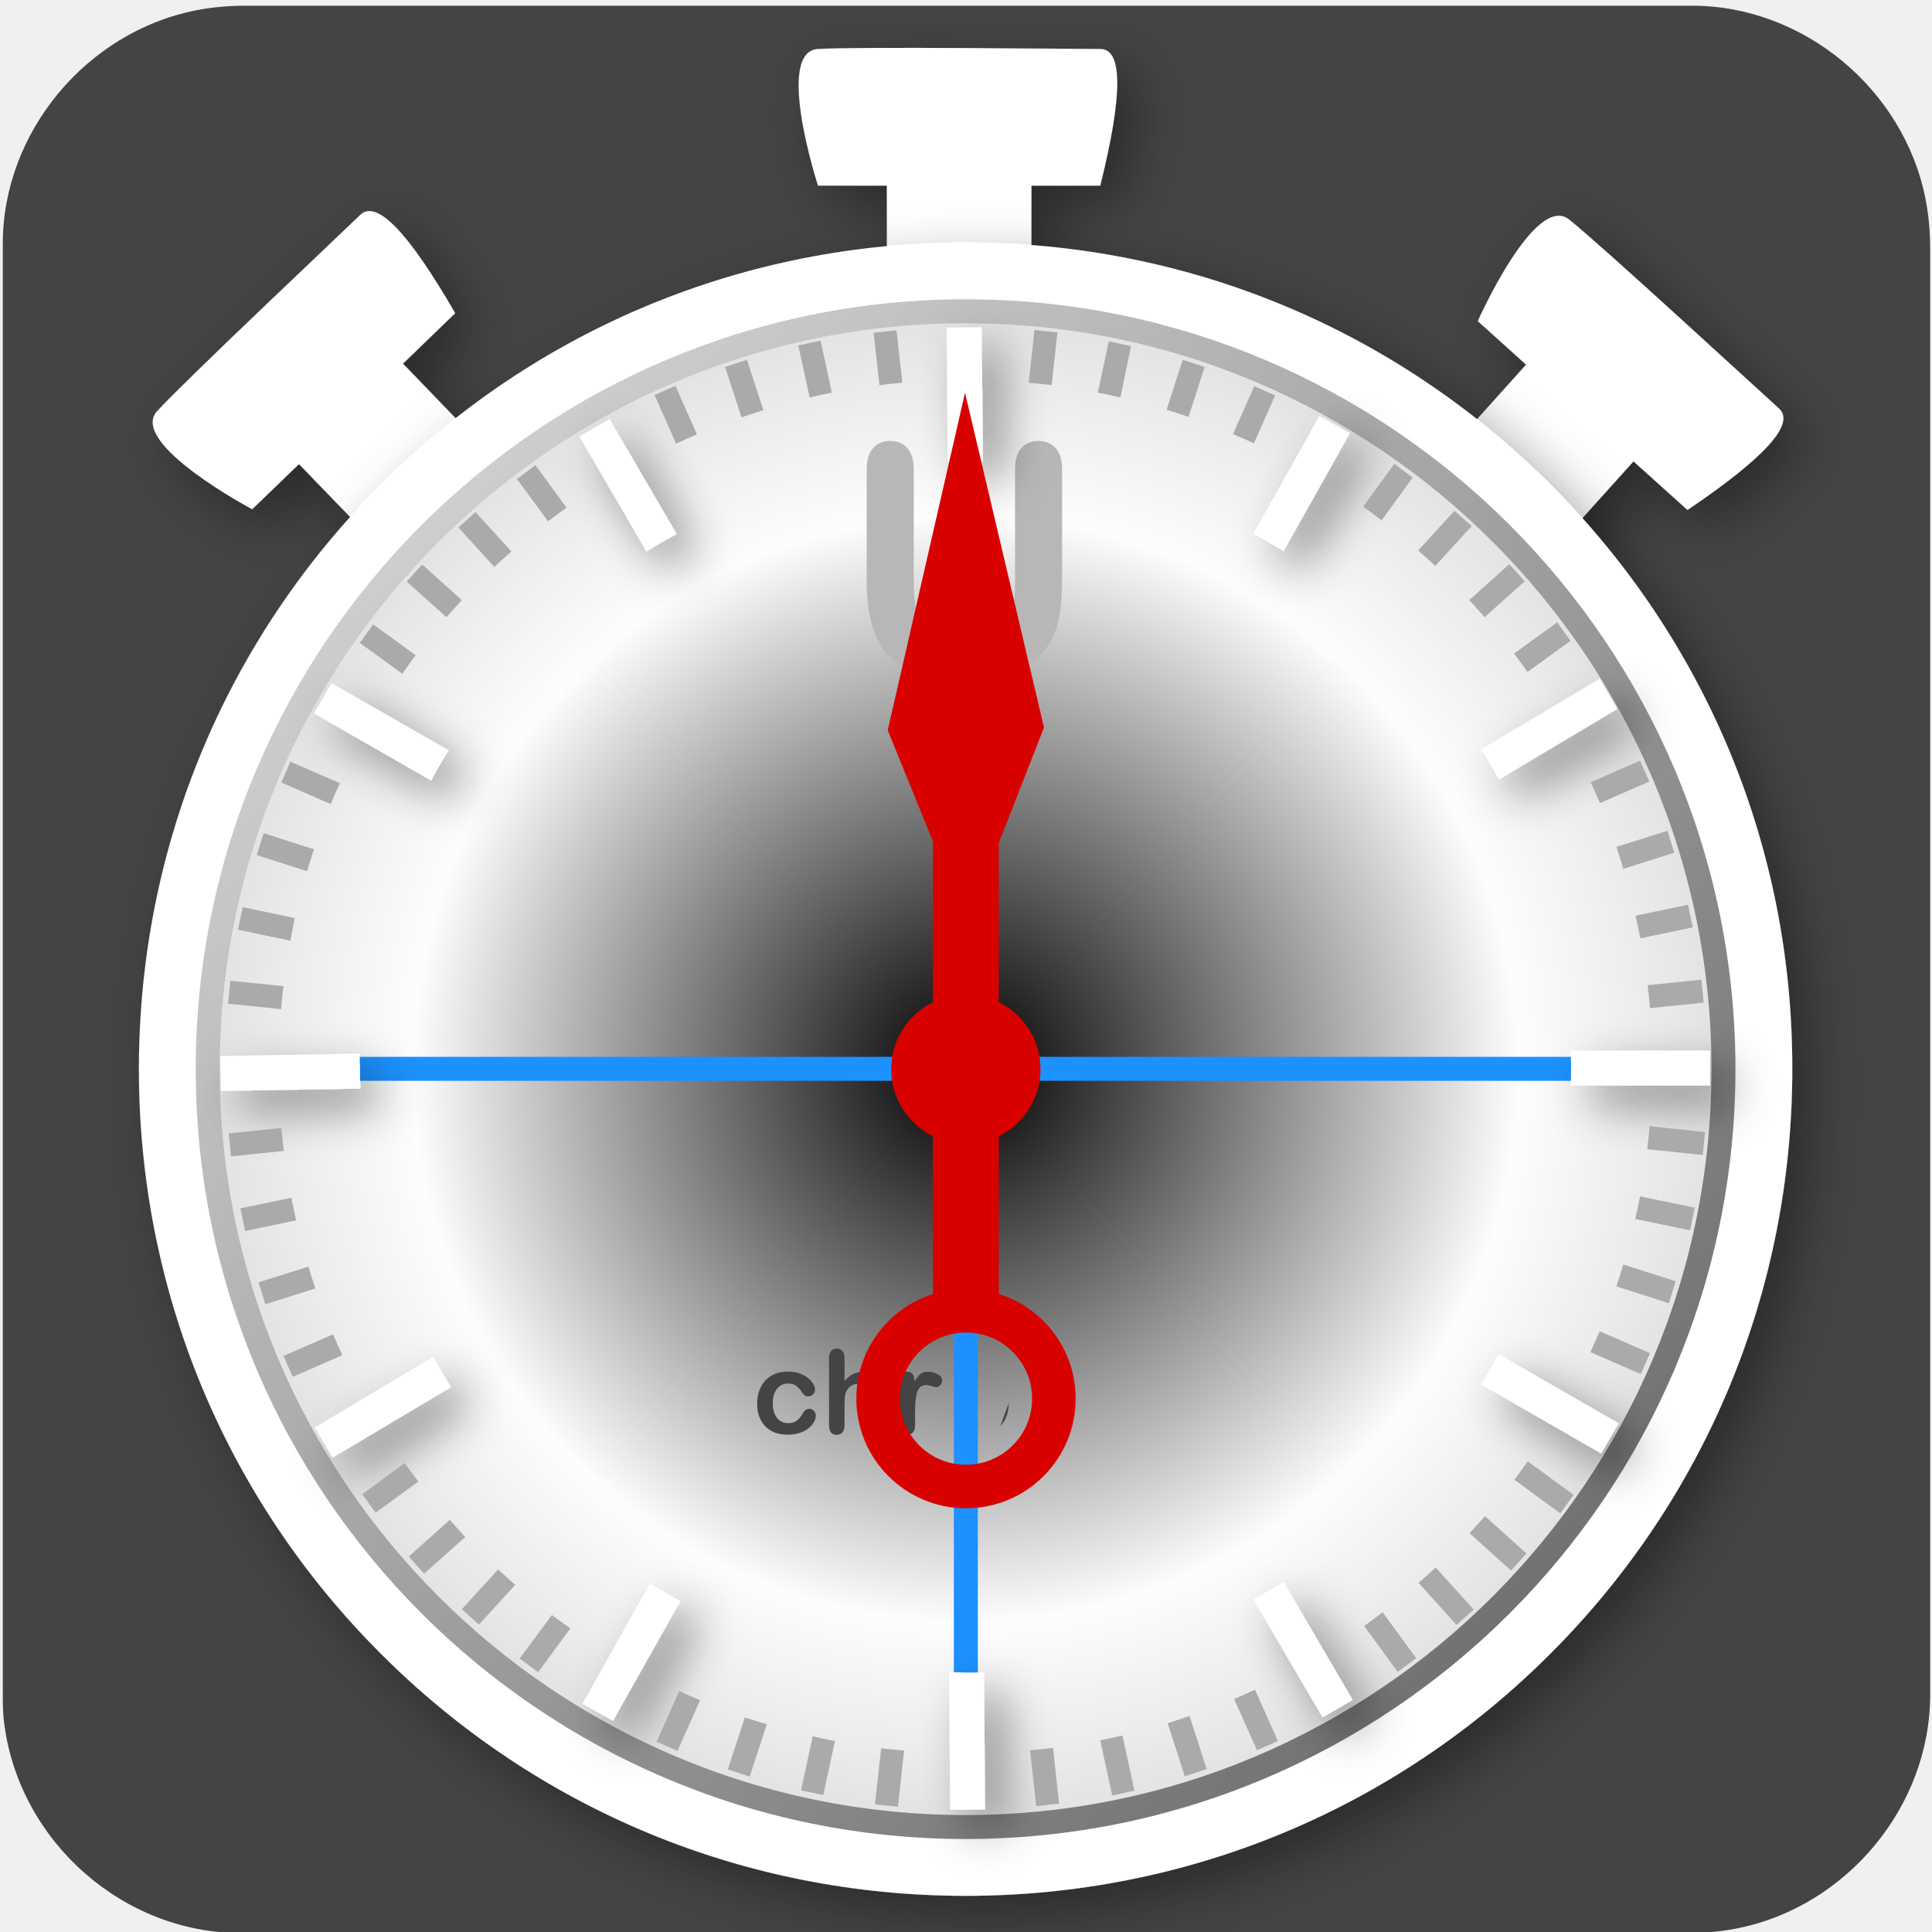
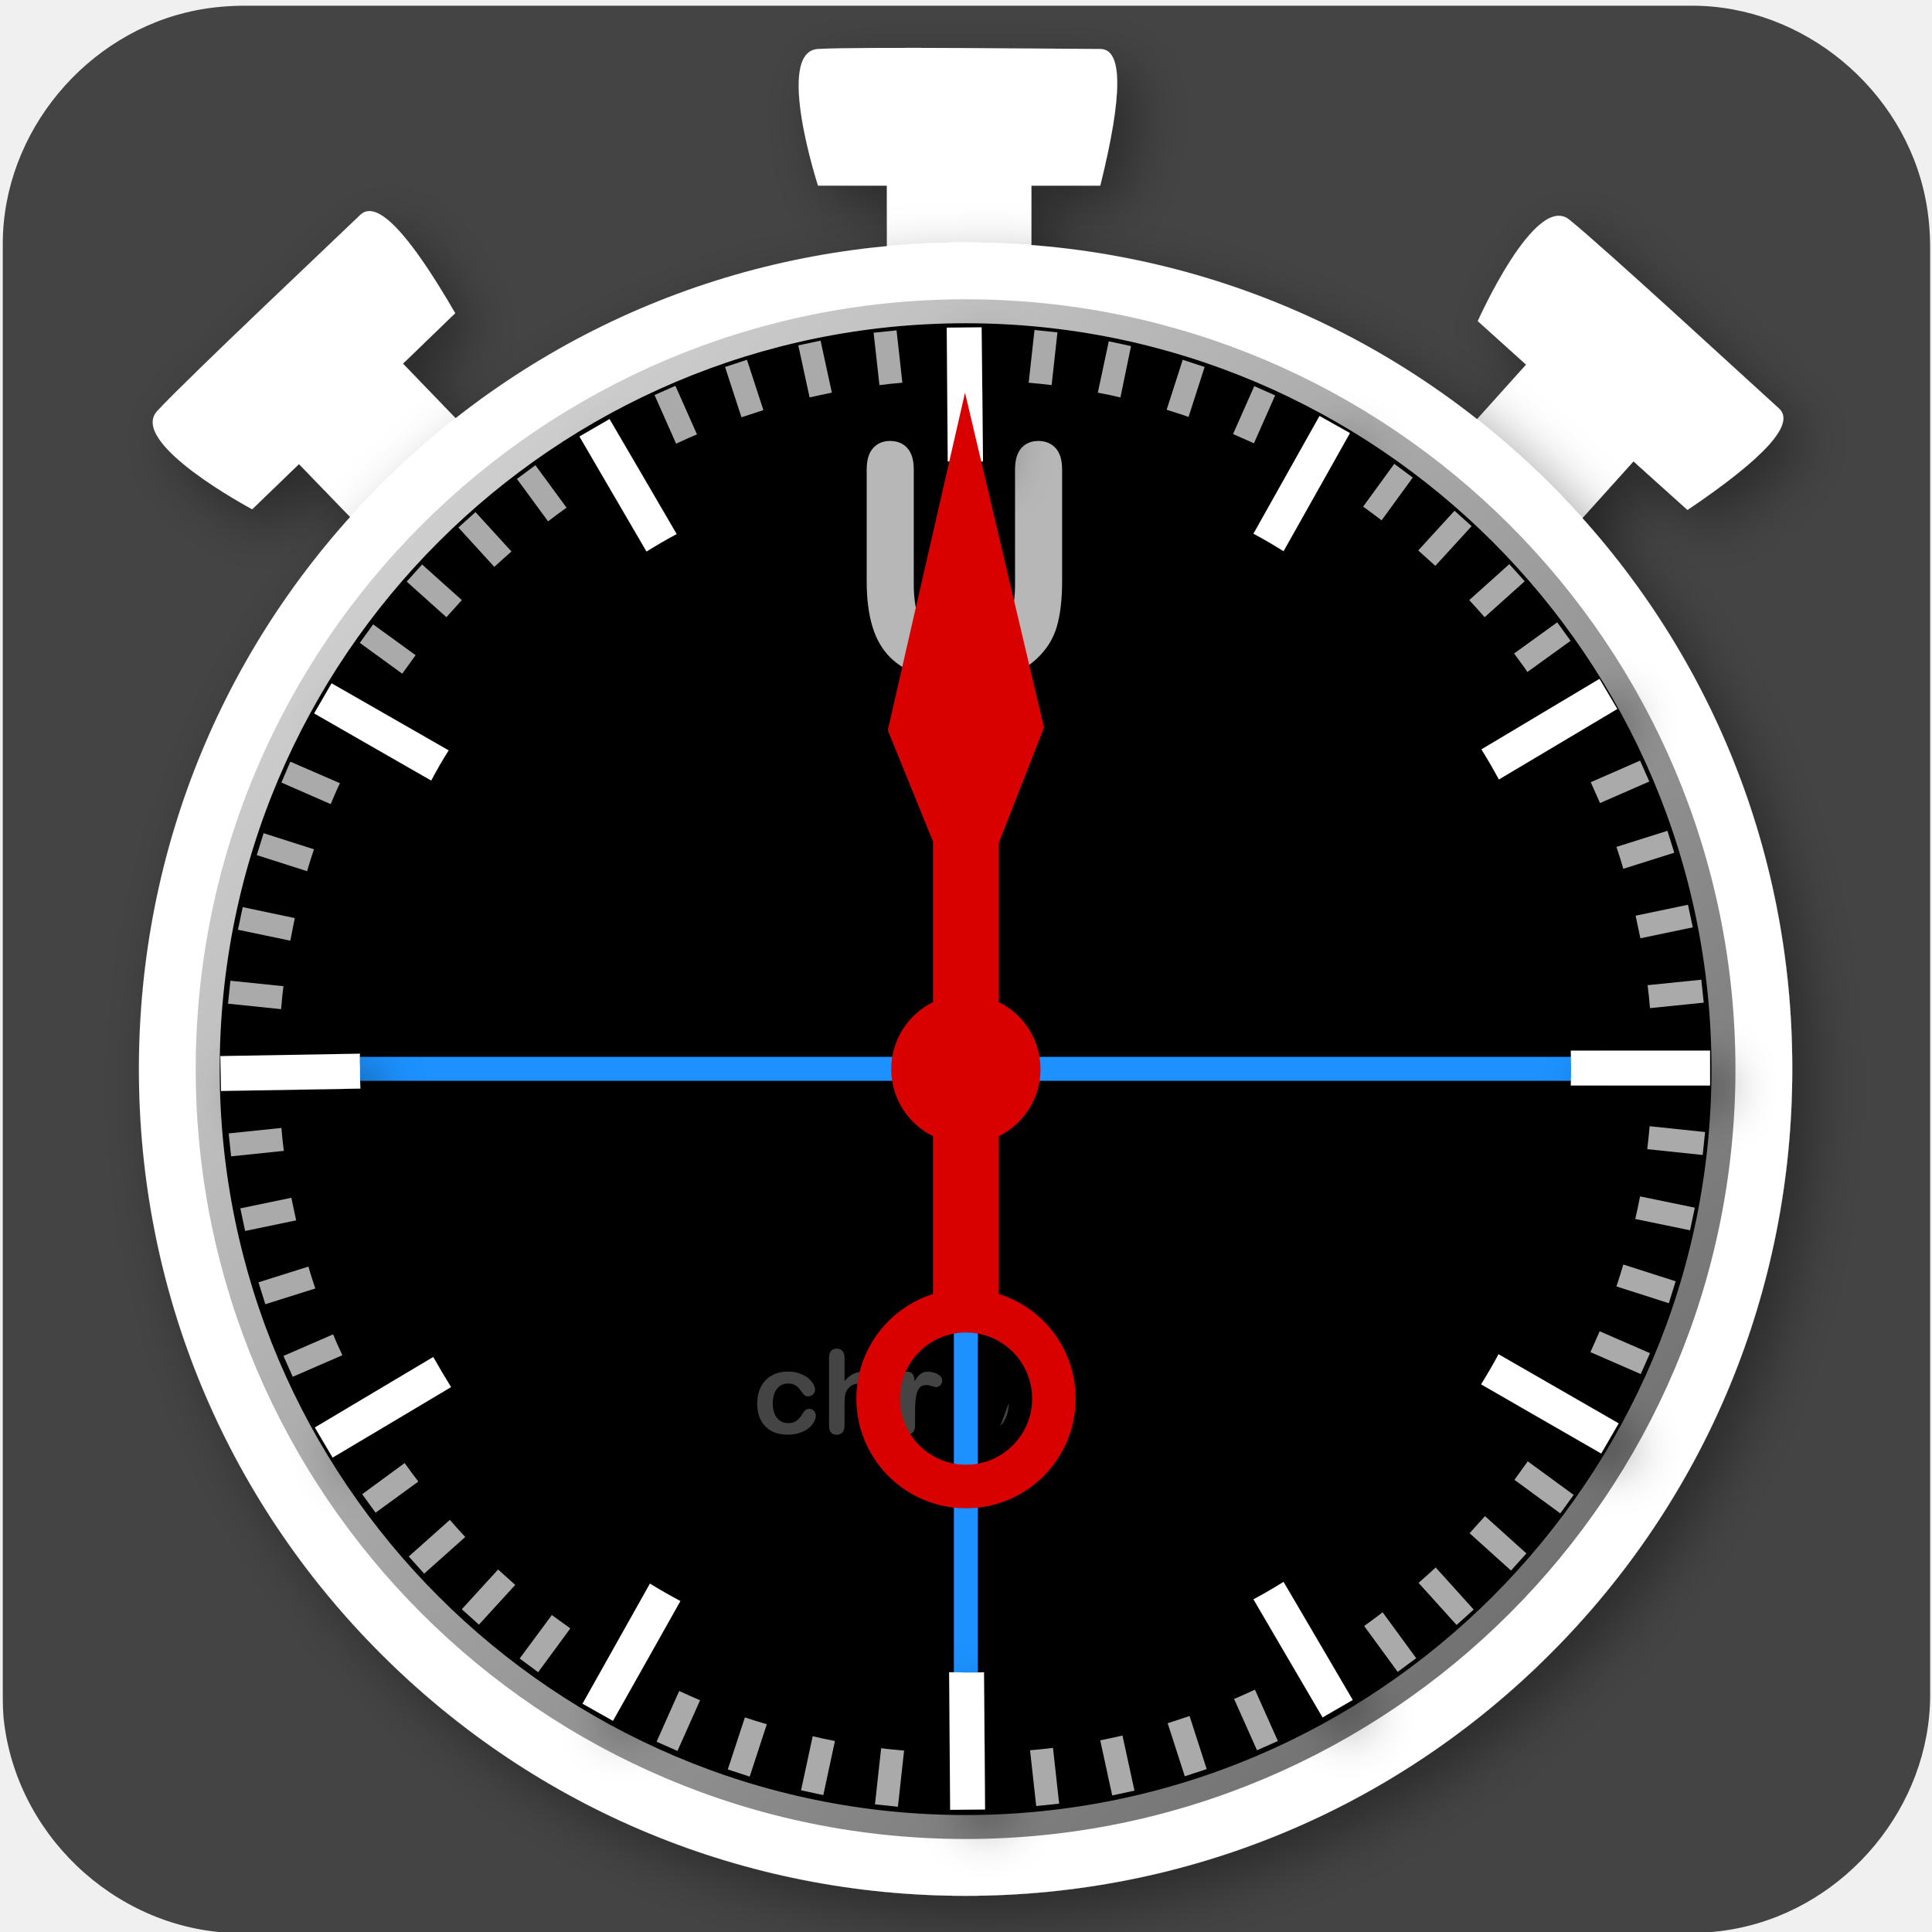
<svg xmlns="http://www.w3.org/2000/svg" viewBox="0 0 500 500" overflow="hidden" preserveAspectRatio="xMidYMid meet" id="eaf-ceae-0">
  <defs>
    <clipPath id="eaf-ceae-1">
      <rect x="0" y="0" width="500" height="500" />
    </clipPath>
-     <radialGradient gradientUnits="userSpaceOnUse" cx="249.9" cy="250.7" r="221.4" id="eaf-ceae-2">
-       <stop stop-color="#000000" offset="0" />
-       <stop stop-color="#fdfdfd" offset="0.73" />
-       <stop stop-color="#ececec" offset="0.9" />
-       <stop stop-color="#e2e2e2" offset="1" />
-     </radialGradient>
    <linearGradient gradientUnits="userSpaceOnUse" x1="28.5" y1="29.3" x2="471.3" y2="472.1" id="eaf-ceae-3">
      <stop stop-color="#e0e0e0" offset="0" />
      <stop stop-color="#606060" offset="1" />
    </linearGradient>
    <style>
            #eaf-ceae-0 * {
                animation: 60000ms linear infinite normal both running;
                offset-rotate: 0deg;
            }
            @keyframes eaf-ceae-4 {
                0%,
                100% {
                    transform: none;
                    offset-path: path("m247.659 44.509l-0.576 13.89l0 0l0.576 -13.89");
                }
            }
            @keyframes eaf-ceae-5 {
                0% {
                    offset-distance: 0%;
                }
                0.83% {
                    offset-distance: 50%;
                }
                1% {
                    offset-distance: 50%;
                }
                1.83%,
                100% {
                    offset-distance: 100%;
                }
            }
            @keyframes eaf-ceae-6 {
                0%,
                100% {
                    transform: translate(-36.5223px, -17.6844px);
                }
            }
            @keyframes eaf-ceae-7 {
                0%,
                100% {
                    transform: translate(249.7px, 276px);
                }
            }
            @keyframes eaf-ceae-8 {
                0% {
                    transform: rotate(0);
                    animation-timing-function: step-start;
                }
                1.67% {
                    transform: rotate(6deg);
                    animation-timing-function: step-start;
                }
                3.33% {
                    transform: rotate(12deg);
                    animation-timing-function: step-start;
                }
                5% {
                    transform: rotate(18deg);
                    animation-timing-function: step-start;
                }
                6.67% {
                    transform: rotate(24deg);
                    animation-timing-function: step-start;
                }
                8.33% {
                    transform: rotate(30deg);
                    animation-timing-function: step-start;
                }
                10% {
                    transform: rotate(36deg);
                    animation-timing-function: step-start;
                }
                11.67% {
                    transform: rotate(42deg);
                    animation-timing-function: step-start;
                }
                13.33% {
                    transform: rotate(48deg);
                    animation-timing-function: step-start;
                }
                15% {
                    transform: rotate(54deg);
                    animation-timing-function: step-start;
                }
                16.67% {
                    transform: rotate(60deg);
                    animation-timing-function: step-start;
                }
                18.33% {
                    transform: rotate(66deg);
                    animation-timing-function: step-start;
                }
                20% {
                    transform: rotate(72deg);
                    animation-timing-function: step-start;
                }
                21.67% {
                    transform: rotate(78deg);
                    animation-timing-function: step-start;
                }
                23.33% {
                    transform: rotate(84deg);
                    animation-timing-function: step-start;
                }
                25% {
                    transform: rotate(90deg);
                    animation-timing-function: step-start;
                }
                26.67% {
                    transform: rotate(96deg);
                    animation-timing-function: step-start;
                }
                28.33% {
                    transform: rotate(102deg);
                    animation-timing-function: step-start;
                }
                30% {
                    transform: rotate(108deg);
                    animation-timing-function: step-start;
                }
                31.67% {
                    transform: rotate(114deg);
                    animation-timing-function: step-start;
                }
                33.33% {
                    transform: rotate(120deg);
                    animation-timing-function: step-start;
                }
                35% {
                    transform: rotate(126deg);
                    animation-timing-function: step-start;
                }
                36.67% {
                    transform: rotate(132deg);
                    animation-timing-function: step-start;
                }
                38.33% {
                    transform: rotate(138deg);
                    animation-timing-function: step-start;
                }
                40% {
                    transform: rotate(144deg);
                    animation-timing-function: step-start;
                }
                41.72% {
                    transform: rotate(150deg);
                    animation-timing-function: step-start;
                }
                43.39% {
                    transform: rotate(156deg);
                    animation-timing-function: step-start;
                }
                45.06% {
                    transform: rotate(162deg);
                    animation-timing-function: step-start;
                }
                46.72% {
                    transform: rotate(168deg);
                    animation-timing-function: step-start;
                }
                48.39% {
                    transform: rotate(174deg);
                    animation-timing-function: step-start;
                }
                50% {
                    transform: rotate(180deg);
                    animation-timing-function: step-start;
                }
                51.67% {
                    transform: rotate(186deg);
                }
                53.33% {
                    transform: rotate(192deg);
                }
                55% {
                    transform: rotate(198deg);
                }
                56.67% {
                    transform: rotate(204deg);
                }
                58.33% {
                    transform: rotate(210deg);
                }
                60% {
                    transform: rotate(216deg);
                }
                61.67% {
                    transform: rotate(222deg);
                }
                63.33% {
                    transform: rotate(228deg);
                }
                65% {
                    transform: rotate(234deg);
                }
                66.67% {
                    transform: rotate(240deg);
                }
                68.33% {
                    transform: rotate(246deg);
                }
                70% {
                    transform: rotate(252deg);
                }
                71.67% {
                    transform: rotate(258deg);
                }
                73.33% {
                    transform: rotate(264deg);
                }
                75% {
                    transform: rotate(270deg);
                }
                76.67% {
                    transform: rotate(276deg);
                }
                78.33% {
                    transform: rotate(282deg);
                }
                80% {
                    transform: rotate(288deg);
                }
                81.67% {
                    transform: rotate(294deg);
                }
                83.33% {
                    transform: rotate(300deg);
                }
                85% {
                    transform: rotate(306deg);
                }
                86.67% {
                    transform: rotate(312deg);
                }
                88.33% {
                    transform: rotate(318deg);
                }
                90% {
                    transform: rotate(324deg);
                }
                91.67% {
                    transform: rotate(330deg);
                }
                93.33% {
                    transform: rotate(336deg);
                }
                95% {
                    transform: rotate(342deg);
                }
                96.67% {
                    transform: rotate(348deg);
                }
                98.33% {
                    transform: rotate(354deg);
                }
                100% {
                    transform: rotate(360deg);
                }
            }
            @keyframes eaf-ceae-9 {
                0%,
                100% {
                    transform: matrix(0.8859, 0, 0, 0.8859, -221.2158, -221.4815);
                }
            }
            @keyframes eaf-ceae-10 {
                0%,
                100% {
                    transform: translate(249.588px, 276.7px);
                }
            }
            @keyframes eaf-ceae-11 {
                0%,
                100% {
                    transform: translate(-249.588px, -273.7px);
                }
            }
        </style>
  </defs>
  <g clip-path="url('#eaf-ceae-1')" style="isolation: isolate;">
    <g>
      <g transform="matrix(4 0 0 4 -827.28 -2254.526)">
        <path fill="#444444" d="m331.7 626.4c0 15.6 0 31.3 0 46.9c0 7.2 -5.4 13.7 -12.5 15.1c-1 0.2 -2.1 0.3 -3.2 0.3c-31.2 0 -62.4 0 -93.6 0c-7.6 0 -14.3 -5.9 -15.3 -13.5c-0.1 -0.7 -0.1 -1.4 -0.1 -2c0 -31.3 0 -62.5 0 -93.8c0 -7.2 5.4 -13.7 12.5 -15.1c1 -0.2 2.1 -0.3 3.2 -0.3c31.2 0 62.4 0 93.6 0c7.2 0 13.7 5.4 15.1 12.5c0.2 1 0.3 2.1 0.3 3.2c0 15.6 0 31.1 0 46.7z" />
      </g>
      <g style="filter: drop-shadow(rgba(0, 0, 0, 0.37) 5px 5px 7px);">
        <g transform="translate(0 3)">
          <g>
            <rect fill="#ffffff" width="48.055" height="45.621" transform="matrix(0.7784 0 0 0.893 229.5201 28.3748)" />
            <path fill="#ffffff" d="m0 0c11.286 -0.643 64.258 0 73.045 0q8.786 0 0 35.369q-73.045 0 -73.045 0c0 0 -11.286 -34.726 0 -35.369z" transform="translate(211.7008 9.6738)" />
          </g>
          <g transform="matrix(0.7431 0.6691 -0.6691 0.7431 267.1563 -107.3837)">
            <rect fill="#ffffff" width="48.055" height="45.621" transform="matrix(0.7784 0 0 1.1322 227.9732 41.9257)" />
            <path fill="#ffffff" d="m0 0c11.286 -0.643 64.258 0 73.045 0q8.786 0 0 35.369q-73.045 0 -73.045 0c0 0 -11.286 -34.726 0 -35.369z" transform="translate(211.137 26.8244)" style="animation-name: eaf-ceae-4, eaf-ceae-5, eaf-ceae-6; animation-composition: replace, add, add;" />
          </g>
          <g transform="matrix(0.7193 -0.6947 0.6947 0.7193 -129.813 230.7353)">
            <rect fill="#ffffff" width="48.055" height="45.621" transform="matrix(0.7784 0 0 1.1322 227.9732 41.9257)" />
            <path fill="#ffffff" d="m0 0c11.286 -0.643 64.258 0 73.045 0q8.786 0 0 35.369q-73.045 0 -73.045 0c0 0 -11.286 -34.726 0 -35.369z" transform="translate(211.137 26.8244)" />
          </g>
        </g>
      </g>
      <g style="filter: drop-shadow(rgba(0, 0, 0, 0.37) 5px 5px 7px);">
        <path fill="#ffffff" paint-order="stroke" d="m420.8 79.9c-45.7 -45.6 -106.3 -70.7 -170.9 -70.7c-64.5 0 -125.2 25.1 -170.8 70.7c-45.6 45.6 -70.7 106.3 -70.7 170.8c0 64.5 25.1 125.2 70.7 170.8c45.6 45.6 106.3 70.7 170.8 70.7c64.5 0 125.2 -25.1 170.8 -70.7c45.6 -45.6 70.7 -106.3 70.7 -170.8c0.1 -64.5 -25 -125.2 -70.6 -170.8z" transform="matrix(0.8859 0 0 0.8859 28.5071 54.5983)" />
      </g>
-       <path fill="url('#eaf-ceae-2')" stroke="url('#eaf-ceae-3')" stroke-width="7" d="m249.9 472.1c-122.1 0 -221.4 -99.3 -221.4 -221.4c0 -122.1 99.4 -221.4 221.4 -221.4c122.1 0 221.4 99.3 221.4 221.4c0 122.1 -99.3 221.4 -221.4 221.4z" transform="matrix(0.8859 0 0 0.8859 28.5071 54.5983)" />
+       <path stroke="url('#eaf-ceae-3')" stroke-width="7" d="m249.9 472.1c-122.1 0 -221.4 -99.3 -221.4 -221.4c0 -122.1 99.4 -221.4 221.4 -221.4c122.1 0 221.4 99.3 221.4 221.4c0 122.1 -99.3 221.4 -221.4 221.4z" transform="matrix(0.8859 0 0 0.8859 28.5071 54.5983)" style="" />
      <path fill="#b7b7b7" d="m68.234 57.145l0 -28.916q0 -3.691 1.661 -5.537q1.661 -1.846 4.368 -1.846q2.83 0 4.491 1.846q1.661 1.846 1.661 5.537l0 29.572q0 5.045 1.128 8.429q1.128 3.384 3.999 5.25q2.871 1.866 8.039 1.866q7.137 0 10.09 -3.794q2.953 -3.794 2.953 -11.505l0 -29.818q0 -3.732 1.641 -5.558q1.641 -1.825 4.389 -1.825q2.748 0 4.45 1.825q1.702 1.825 1.702 5.558l0 28.916q0 7.055 -1.374 11.771q-1.374 4.717 -5.189 8.285q-3.281 3.035 -7.629 4.43q-4.348 1.395 -10.172 1.395q-6.932 0 -11.935 -1.497q-5.004 -1.497 -8.162 -4.635q-3.158 -3.138 -4.635 -8.039q-1.477 -4.901 -1.477 -11.71z" transform="translate(156.0674 93.2736)" />
      <path fill="#444444" d="m27.474 27.804q0 0.847 -0.506 1.81q-0.506 0.963 -1.544 1.835q-1.038 0.872 -2.615 1.403q-1.577 0.531 -3.553 0.531q-4.2 0 -6.558 -2.449q-2.357 -2.449 -2.357 -6.566q0 -2.789 1.079 -4.931q1.079 -2.142 3.121 -3.312q2.042 -1.17 4.881 -1.17q1.76 0 3.229 0.515q1.469 0.515 2.49 1.328q1.021 0.814 1.56 1.735q0.54 0.921 0.54 1.718q0 0.814 -0.606 1.378q-0.606 0.565 -1.469 0.565q-0.565 0 -0.938 -0.29q-0.373 -0.29 -0.838 -0.938q-0.83 -1.262 -1.735 -1.893q-0.905 -0.631 -2.299 -0.631q-2.009 0 -3.237 1.569q-1.228 1.569 -1.228 4.292q0 1.278 0.315 2.349q0.315 1.071 0.913 1.826q0.598 0.755 1.444 1.145q0.847 0.39 1.859 0.39q1.361 0 2.333 -0.631q0.971 -0.631 1.718 -1.926q0.415 -0.764 0.896 -1.195q0.481 -0.432 1.179 -0.432q0.83 0 1.378 0.631q0.548 0.631 0.548 1.345zm8.384 -16.801l0 6.724q0.863 -0.996 1.685 -1.577q0.822 -0.581 1.818 -0.872q0.996 -0.29 2.142 -0.29q1.727 0 3.063 0.731q1.336 0.731 2.1 2.125q0.481 0.814 0.647 1.818q0.166 1.004 0.166 2.316l0 8.683q0 1.361 -0.623 2.059q-0.623 0.697 -1.652 0.697q-2.241 0 -2.241 -2.756l0 -7.653q0 -2.175 -0.647 -3.345q-0.647 -1.17 -2.457 -1.17q-1.212 0 -2.183 0.689q-0.971 0.689 -1.453 1.884q-0.365 1.013 -0.365 3.603l0 5.993q0 1.345 -0.606 2.05q-0.606 0.706 -1.685 0.706q-2.241 0 -2.241 -2.756l0 -19.656q0 -1.378 0.589 -2.067q0.589 -0.689 1.652 -0.689q1.079 0 1.685 0.697q0.606 0.697 0.606 2.059zm20.602 15.871l0 3.785q0 1.378 -0.647 2.067q-0.647 0.689 -1.644 0.689q-0.98 0 -1.61 -0.697q-0.631 -0.697 -0.631 -2.059l0 -12.617q0 -3.055 2.208 -3.055q1.129 0 1.627 0.714q0.498 0.714 0.548 2.108q0.814 -1.395 1.669 -2.108q0.855 -0.714 2.283 -0.714q1.428 0 2.772 0.714q1.345 0.714 1.345 1.893q0 0.83 -0.573 1.37q-0.573 0.54 -1.237 0.54q-0.249 0 -1.204 -0.307q-0.955 -0.307 -1.685 -0.307q-0.996 0 -1.627 0.523q-0.631 0.523 -0.98 1.552q-0.349 1.029 -0.481 2.449q-0.133 1.419 -0.133 3.461zm27.359 -2.673q0 2.025 -0.631 3.735q-0.631 1.71 -1.826 2.938q-1.195 1.228 -2.802b 1.884q-1.66 0.656 -3.735 0.656q-2.059 0 -3.702 -0.664q-1.644 -0.664 -2.847 -1.901q-1.204 -1.237 -1.826 -2.922q-0.623 -1.685 -0.623 -3.727q0 -2.059 0.631 -3.769q0.631 -1.71 1.81 -2.922q1.179 -1.212 2.802b -1.868q1.677 -0.656 3.702 -0.656q2.059 0 3.735 0.664q1.677 0.664 2.872 1.893q1.195 1.228 1.818 2.922q0.623 1.693 0.623 3.735zm-4.549 0q0 -2.772 -1.22 -4.316q-1.22 -1.544 -3.279 -1.544q-1.328 0 -2.341 0.689q-1.013 0.689 -1.56 2.034q-0.548 1.345 -0.548 3.138q0 1.776 0.54 3.104q0.54 1.328 1.544 2.034q1.004 0.706 2.366 0.706q2.059 0 3.279 -1.552q1.22 -1.552 1.22 -4.292zm12.235 -6.707l0 0.548q1.195 -1.577 2.615 -2.316q1.419 -0.739 3.262 -0.739q1.793 0 3.204 0.78q1.411 0.78 2.108 2.208q0.448 0.83 0.581 1.793q0.133 0.963 0.133 2.457l0 8.434q0 1.361 -0.623 2.059q-0.623 0.697 -1.619 0.697q-1.013 0 -1.644 -0.714q-0.631 -0.714 -0.631 -2.042l0 -7.554q0 -2.241 -0.623 -3.428q-0.623 -1.187 -2.482 -1.187q-1.212 0 -2.208 0.722q-0.996 0.722 -1.461 1.984q-0.332 1.013 -0.332 3.785l0 5.678q0 1.378 -0.639 2.067q-0.639 0.689 -1.652 0.689q-0.98 0 -1.61 -0.714q-0.631 -0.714 -0.631 -2.042l0 -13.099q0 -1.295 0.565 -1.934q0.565 -0.639 1.544 -0.639q0.598 0 1.079 0.282q0.481 0.282 0.772 0.847q0.29 0.565 0.29 1.378zm33.386 6.707q0 2.025 -0.631 3.735q-0.631 1.71 -1.826 2.938q-1.195 1.228 -2.802b 1.884q-1.66 0.656 -3.735 0.656q-2.059 0 -3.702 -0.664q-1.644 -0.664 -2.847 -1.901q-1.204 -1.237 -1.826 -2.922q-0.623 -1.685 -0.623 -3.727q0 -2.059 0.631 -3.769q0.631 -1.71 1.81 -2.922q1.179 -1.212 2.802b -1.868q1.677 -0.656 3.702 -0.656q2.059 0 3.735 0.664q1.677 0.664 2.872 1.893q1.195 1.228 1.818 2.922q0.623 1.693 0.623 3.735zm-4.549 0q0 -2.772 -1.22 -4.316q-1.22 -1.544 -3.279 -1.544q-1.328 0 -2.341 0.689q-1.013 0.689 -1.56 2.034q-0.548 1.345 -0.548 3.138q0 1.776 0.54 3.104q0.54 1.328 1.544 2.034q1.004 0.706 2.366 0.706q2.059 0 3.279 -1.552q1.22 -1.552 1.22 -4.292z" transform="matrix(0.8859 0 0 0.8859 186.8 341.7162)" />
      <g transform="matrix(0.8859 0 0 0.8859 28.4842 54.5185)" style="animation-name: eaf-ceae-7, eaf-ceae-8, eaf-ceae-9; animation-composition: replace, add, add;">
        <path fill="#000000" stroke="#1c91ff" stroke-width="7" stroke-miterlimit="10" paint-order="stroke" d="m250 449.9c0 -342.2 0 -298.429 0 -298.429" />
        <line x1="50" y1="250.7" x2="449.6" y2="250.7" fill="none" stroke="#1c91ff" stroke-width="7" stroke-miterlimit="10" />
      </g>
      <g style="filter: drop-shadow(rgba(0, 0, 0, 0.44) 5px 5px 6px);">
        <g transform="matrix(0.8859 0 0 0.8859 28.4957 54.5812)">
          <path fill="#ffffff" d="m64.7 138l-5.1 8.8l34.2 19.6c1.6 -3 3.3 -6 5.1 -8.8l-34.2 -19.6z" />
          <g>
            <path fill="#ffffff" d="m426.7 245.3c0 1.6 0.1 3.1 0.1 4.7c0 1.9 0 3.7 -0.1 5.5l40.7 0l0 -10.2l-40.7 0z" />
            <path fill="#ffffff" d="m435.6 363l5.1 -8.8l-35.1 -20.2c-1.6 3 -3.3 5.9 -5.1 8.8l35.1 20.2z" />
            <path fill="#ffffff" d="m354.2 440.1l8.8 -5.1l-20.2 -34.5c-2.9 1.8 -5.8 3.5 -8.8 5.1l20.2 34.5z" />
            <path fill="#ffffff" d="m245.1 426.9l0.3 40.2l10.2 -0.1l-0.3 -40.1c-1.8 0.1 -3.6 0.1 -5.4 0.1c-1.6 -0.1 -3.2 -0.1 -4.8 -0.1z" />
            <path fill="#ffffff" d="m138 436.1l8.9 5l19.7 -35c-3 -1.6 -6 -3.3 -8.9 -5.1l-19.7 35.1z" />
            <path fill="#ffffff" d="m59.8 355.4l5.2 8.8l34.6 -20.6c-1.8 -2.9 -3.5 -5.8 -5.2 -8.8l-34.6 20.6z" />
            <path fill="#ffffff" d="m73 246.2l-40.8 0.7l0.2 10.2l40.7 -0.7c-0.1 -2.1 -0.1 -4.3 -0.1 -6.4c-0.1 -1.3 -0.1 -2.5 0 -3.8z" />
            <path fill="#ffffff" d="m145.9 60.8l-8.8 5.1l19.6 33.6c2.9 -1.8 5.8 -3.5 8.8 -5.1l-19.6 -33.6z" />
            <path fill="#ffffff" d="m255 73.2l-0.4 -39.2l-10.2 0.1l0.3 39.1c1.7 0 3.4 -0.1 5.1 -0.1c1.8 0 3.5 0 5.2 0.1z" />
            <path fill="#ffffff" d="m362.2 64.9l-8.9 -5l-19.3 34.4c3 1.6 5.9 3.3 8.8 5.1l19.4 -34.5z" />
            <path fill="#ffffff" d="m440.3 145.5l-5.2 -8.8l-34.5 20.6c1.8 2.9 3.5 5.8 5.1 8.8l34.6 -20.6z" />
          </g>
        </g>
      </g>
      <g transform="matrix(0.8859 0 0 0.8859 28.5356 54.5755)">
        <path fill="#aaa" d="m465.2 275.8l0.7 -6.7l-16.2 -1.7c-0.2 2.2 -0.4 4.4 -0.7 6.7l16.2 1.7z" />
        <path fill="#aaa" d="m461.5 297.8l1.4 -6.6l-16 -3.3c-0.4 2.2 -0.9 4.4 -1.4 6.6l16 3.3z" />
        <path fill="#aaa" d="m455.3 319.1l2 -6.4l-15.3 -4.9c-0.6 2.1 -1.3 4.3 -2 6.4l15.3 4.9z" />
        <path fill="#aaa" d="m447.1 339.8l2.7 -6.1l-14.7 -6.4c-0.9 2.1 -1.8 4.1 -2.7 6.1l14.7 6.4z" />
        <path fill="#aaa" d="m423.6 380.5l3.9 -5.4l-13.4 -9.8c-1.3 1.8 -2.6 3.6 -3.9 5.4l13.4 9.8z" />
        <path fill="#aaa" d="m409.2 397.2l4.5 -5l-12.1 -10.9c-1.5 1.7 -3 3.3 -4.5 5l12.1 10.9z" />
        <path fill="#aaa" d="m393.3 413.1l5 -4.5l-11.1 -12.3c-1.6 1.5 -3.3 3 -5 4.5l11.1 12.3z" />
        <path fill="#aaa" d="m376.1 426.8l5.4 -4l-9.8 -13.4c-1.8 1.4 -3.6 2.7 -5.4 4l9.8 13.4z" />
        <path fill="#aaa" d="m335 449.7l6.1 -2.7l-6.7 -15c-2 0.9 -4.1 1.9 -6.1 2.7l6.7 15z" />
        <path fill="#aaa" d="m313.9 457.3l6.4 -2.1l-5 -15.5c-2.1 0.7 -4.2 1.4 -6.4 2.1l5 15.5z" />
        <path fill="#aaa" d="m292.7 462.9l6.5 -1.4l-3.5 -16.1c-2.2 0.5 -4.4 1 -6.5 1.4l3.5 16.1z" />
        <path fill="#aaa" d="m270.5 466l6.7 -0.7l-1.8 -16.3c-2.2 0.3 -4.4 0.5 -6.7 0.7l1.8 16.3z" />
        <path fill="#aaa" d="m223.4 465.5l6.7 0.7l1.8 -16.4c-2.2 -0.2 -4.5 -0.4 -6.7 -0.7l-1.8 16.4z" />
        <path fill="#aaa" d="m201.8 461.4l6.5 1.4l3.4 -15.8c-2.2 -0.4 -4.4 -0.9 -6.5 -1.4l-3.4 15.8z" />
        <path fill="#aaa" d="m180.4 455.3l6.4 2.1l5 -15.3c-2.1 -0.6 -4.3 -1.3 -6.4 -2l-5 15.2z" />
        <path fill="#aaa" d="m159.6 447.2l6.1 2.7l6.6 -14.8c-2.1 -0.9 -4.1 -1.8 -6.1 -2.7l-6.6 14.8z" />
        <path fill="#aaa" d="m119.6 422.9l5.4 4l9.4 -12.8c-1.8 -1.3 -3.6 -2.6 -5.4 -3.9l-9.4 12.7z" />
        <path fill="#aaa" d="m102.7 408.5l5 4.5l10.6 -11.6c-1.7 -1.5 -3.3 -3 -5 -4.5l-10.6 11.6z" />
        <path fill="#aaa" d="m87.2 393.1l4.5 5l12 -10.7c-1.5 -1.6 -3 -3.3 -4.5 -5l-12 10.7z" />
        <path fill="#aaa" d="m73.6 374.9l3.9 5.4l12.5 -9.1c-1.4 -1.8 -2.7 -3.6 -4 -5.4l-12.4 9.1z" />
        <path fill="#aaa" d="m50.6 334.5l2.7 6.1l14.5 -6.3c-0.9 -2 -1.9 -4.1 -2.7 -6.1l-14.5 6.3z" />
        <path fill="#aaa" d="m43.3 313l2 6.4l14.6 -4.6c-0.7 -2.1 -1.4 -4.2 -2 -6.4l-14.6 4.6z" />
        <path fill="#aaa" d="m38 291.4l1.4 6.6l14.9 -3.1c-0.5 -2.2 -0.9 -4.4 -1.4 -6.6l-14.9 3.1z" />
        <path fill="#aaa" d="m34.6 269.5l0.7 6.7l15.4 -1.6c-0.3 -2.2 -0.5 -4.4 -0.7 -6.7l-15.4 1.6z" />
        <path fill="#aaa" d="m35.1 224.9l-0.7 6.7l15.5 1.6c0.2 -2.2 0.4 -4.5 0.7 -6.7l-15.5 -1.6z" />
        <path fill="#aaa" d="m38.7 203.4l-1.4 6.6l15.3 3.2c0.4 -2.2 0.9 -4.4 1.3 -6.6l-15.2 -3.2z" />
        <path fill="#aaa" d="m44.8 181.8l-2 6.4l14.7 4.7c0.6 -2.1 1.3 -4.3 2 -6.4l-14.7 -4.7z" />
        <path fill="#aaa" d="m52.6 160.9l-2.6 6.1l14.4 6.3c0.9 -2.1 1.7 -4.1 2.7 -6.1l-14.5 -6.3z" />
        <path fill="#aaa" d="m76.8 120.8l-3.9 5.4l12.4 9c1.3 -1.8 2.6 -3.6 3.9 -5.4l-12.4 -9z" />
        <path fill="#aaa" d="m91.1 103.3l-4.5 5l11.6 10.4c1.5 -1.7 3 -3.3 4.5 -5l-11.6 -10.4z" />
        <path fill="#aaa" d="m106.7 88l-5 4.5l10.5 11.5c1.6 -1.5 3.3 -3 5 -4.5l-10.5 -11.5z" />
        <path fill="#aaa" d="m124.2 74.3l-5.4 4l9.1 12.4c1.8 -1.4 3.6 -2.7 5.4 -4l-9.1 -12.4z" />
        <path fill="#aaa" d="m165.1 51.1l-6.1 2.7l6.3 14.2c2 -0.9 4.1 -1.9 6.1 -2.7l-6.3 -14.2z" />
        <path fill="#aaa" d="m186 43.5l-6.4 2.1l4.8 14.7c2.1 -0.7 4.2 -1.4 6.4 -2.1l-4.8 -14.7z" />
        <path fill="#aaa" d="m207.5 37.9l-6.5 1.4l3.3 15.2c2.2 -0.5 4.4 -1 6.5 -1.4l-3.3 -15.2z" />
        <path fill="#aaa" d="m229.7 34.9l-6.7 0.7l1.7 15.3c2.2 -0.3 4.4 -0.5 6.7 -0.7l-1.7 -15.3z" />
        <path fill="#aaa" d="m276.7 35.5l-6.7 -0.7l-1.7 15.4c2.2 0.2 4.4 0.4 6.7 0.7l1.7 -15.4z" />
        <path fill="#aaa" d="m298.2 39.5l-6.5 -1.4l-3.2 15c2.2 0.4 4.4 0.9 6.6 1.4l3.1 -15z" />
        <path fill="#aaa" d="m319.7 45.6l-6.4 -2.1l-4.7 14.6c2.1 0.7 4.3 1.3 6.4 2.1l4.7 -14.6z" />
        <path fill="#aaa" d="m340.3 53.9l-6.1 -2.7l-6.2 14c2.1 0.9 4.1 1.8 6.1 2.7l6.2 -14z" />
        <path fill="#aaa" d="m380.5 77.9l-5.4 -4l-9.1 12.5c1.8 1.3 3.6 2.6 5.4 4l9.1 -12.5z" />
        <path fill="#aaa" d="m397.7 92.1l-5 -4.5l-10.6 11.6c1.7 1.5 3.3 3 5 4.5l10.6 -11.6z" />
        <path fill="#aaa" d="m413.2 108.2l-4.5 -5l-11.7 10.5c1.5 1.6 3 3.3 4.5 5l11.7 -10.5z" />
        <path fill="#aaa" d="m426.6 125.6l-3.9 -5.4l-12.6 9.1c1.3 1.8 2.7 3.6 3.9 5.4l12.6 -9.1z" />
        <path fill="#aaa" d="m449.6 166.7l-2.7 -6.1l-14.4 6.3c0.9 2 1.8 4.1 2.7 6.1l14.4 -6.3z" />
        <path fill="#aaa" d="m456.9 187.5l-2 -6.4l-14.9 4.7c0.7 2.1 1.4 4.2 2 6.4l14.9 -4.7z" />
        <path fill="#aaa" d="m462.3 209.3l-1.4 -6.6l-15.3 3.2c0.5 2.2 0.9 4.4 1.4 6.6l15.3 -3.2z" />
        <path fill="#aaa" d="m465.5 231.3l-0.7 -6.7l-15.7 1.6c0.3 2.2 0.5 4.4 0.7 6.7l15.7 -1.6z" />
      </g>
      <g transform="translate(0 3)" style="animation-name: eaf-ceae-10, eaf-ceae-8, eaf-ceae-11; animation-composition: replace, add, add;">
        <path fill="#d90000" d="m249.745 98.638l-19.997 87.352l11.697 28.771l0 41.596c-6.396 3.149 -10.796 9.731 -10.796 17.342c0 7.611 4.401 14.193 10.796 17.342l0 48.24l17.043 0l0 -48.24c6.396 -3.149 10.796 -9.731 10.796 -17.342c0 -7.611 -4.401 -14.193 -10.796 -17.342l0 -41.202l11.697 -29.874l-20.439 -86.644z" />
        <path fill="none" stroke="#d90000" stroke-width="14" paint-order="stroke" d="m28.25 0c0 15.602 -12.648 28.25 -28.25 28.25c-15.602 0 -28.25 -12.648 -28.25 -28.25c0 -15.602 12.648 -28.25 28.25 -28.25c15.602 0 28.25 12.648 28.25 28.25z" transform="matrix(0.8051 0 0 0.8051 250 358.9644)" />
      </g>
    </g>
  </g>
</svg>
